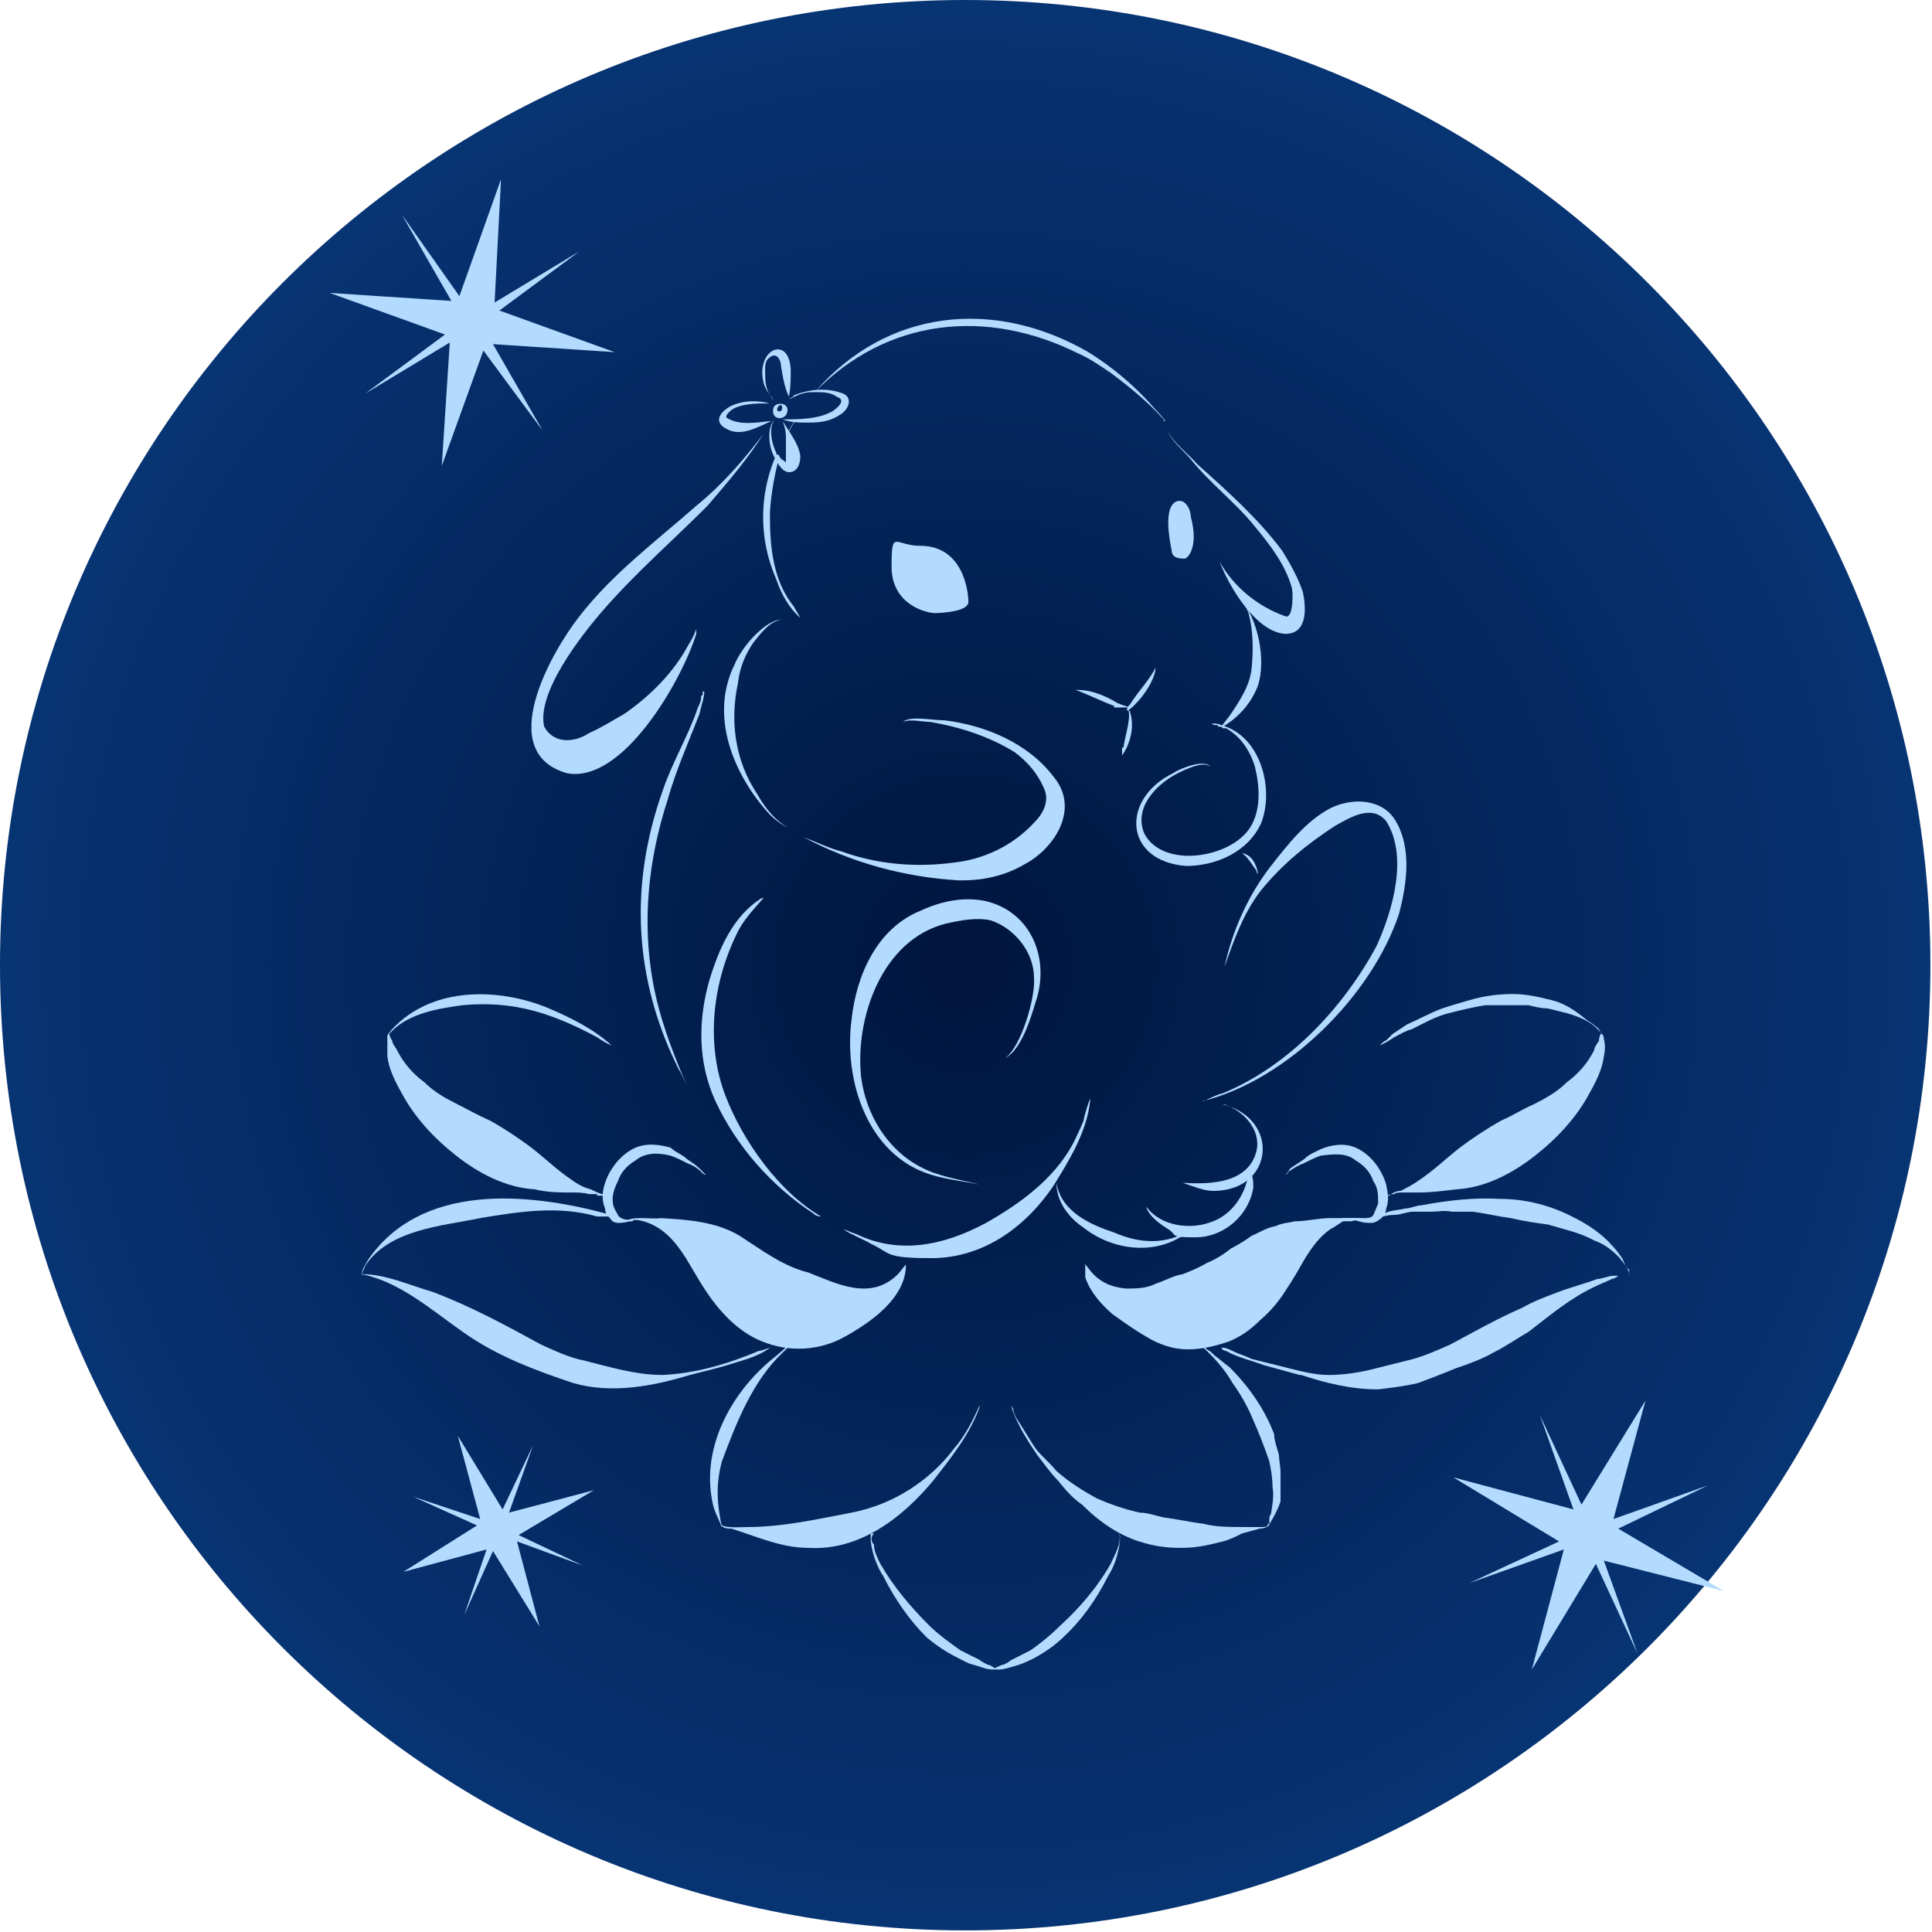
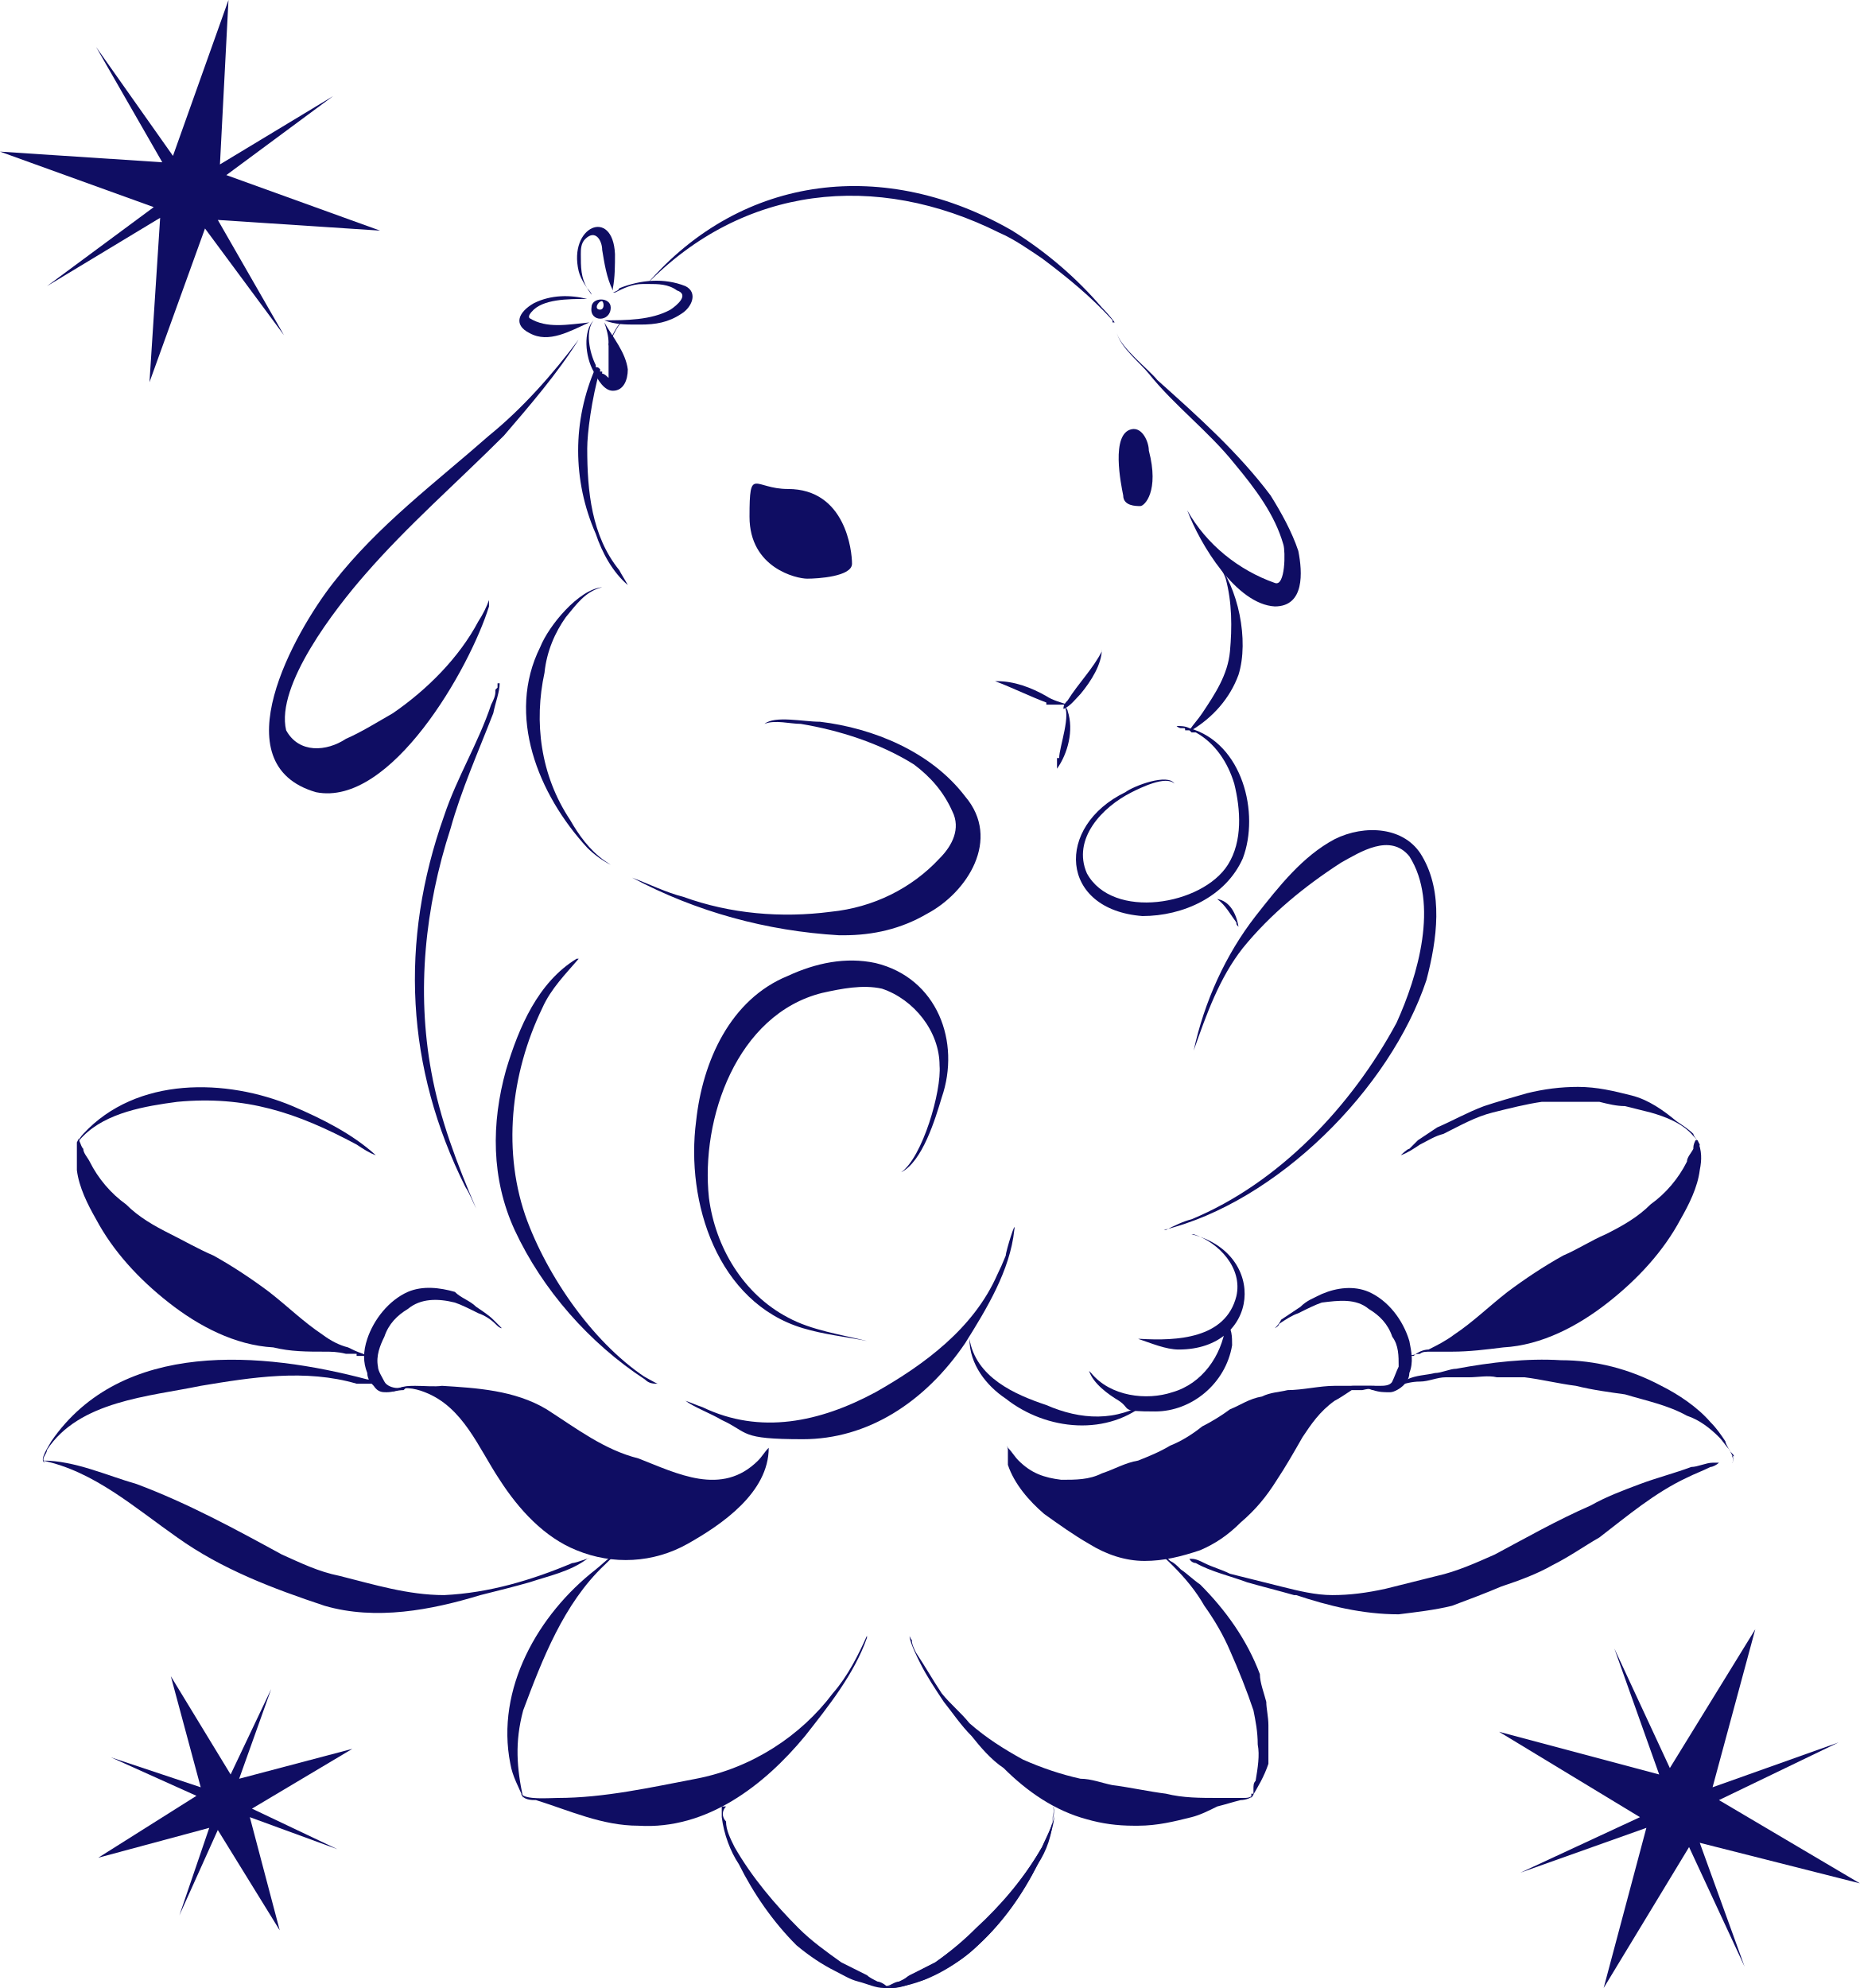
- <svg xmlns="http://www.w3.org/2000/svg" id="Layer_2" version="1.1" viewBox="0 0 120.7 120.7">
-   <defs>
-     <style>
-       .st0 {
-         fill: url(#radial-gradient);
-       }
- 
-       .st1 {
-         fill: #b3dbff;
-       }
-     </style>
-     <radialGradient id="radial-gradient" cx="60.3" cy="61.7" fx="60.3" fy="61.7" r="60.3" gradientTransform="translate(0 122) scale(1 -1)" gradientUnits="userSpaceOnUse">
-       <stop offset="0" stop-color="#00153f" />
-       <stop offset="1" stop-color="#073473" />
-     </radialGradient>
-   </defs>
-   <g id="Layer_1-2">
-     <circle class="st0" cx="60.3" cy="60.3" r="60.3" />
-     <g>
-       <path class="st1" d="M62.2,104.3c0,0-.2,0-.2,0-.4,0-.8-.2-1.2-.3-.4-.1-.7-.3-1.1-.5-.6-.3-1.2-.7-1.8-1.2-1.1-1.1-2-2.4-2.7-3.8-.4-.6-.7-1.4-.8-2.2,0-.1,0-.3,0-.5,0,0,.1,0,.2,0h0c-.2.2-.2.5,0,.7,0,.4.2.8.4,1.2.8,1.4,1.9,2.7,3,3.8.6.6,1.3,1.1,2,1.6.4.2.8.4,1.2.6.1.1.3.2.5.3.1,0,.3.1.4.2,0,0,0,0,0,0,.1,0,.2,0,.2,0,0,0,.2-.1.4-.2.2,0,.3-.2.5-.3.4-.2.8-.4,1.2-.6.7-.5,1.3-1,1.9-1.6,1.2-1.1,2.3-2.4,3.1-3.8.2-.4.4-.8.5-1.2,0-.2.1-.5,0-.7h0s0,0,0,0c.1.2,0,.4,0,.5,0,.8-.3,1.6-.7,2.2-.7,1.4-1.6,2.7-2.8,3.8-.5.5-1.1.9-1.7,1.2-.4.2-.7.4-1.1.5-.4.1-.8.3-1.2.3,0,0-.1,0-.2,0" />
-       <path class="st1" d="M62.4,104.3c3.1-.4,5.4-3.1,6.8-5.8.3-.6,1-2.1.7-2.7,0,0,0,0,0,0-.2-.1,0,0,0,0,.3.4-.3,1.4-.5,1.9-1.2,2.1-3,4-5,5.4-.6.3-1.1.6-1.7.9-.2,0-.4.2-.6.2,0,0,.3,0,.3,0" />
-       <path class="st1" d="M79.3,95.2c0,0,0-.1,0-.2,0-.2,0-.3.1-.4.1-.6.2-1.2.1-1.7,0-.6-.1-1.1-.2-1.6-.3-.9-.7-1.9-1.1-2.8-.3-.7-.7-1.4-1.2-2.1-.4-.7-.9-1.3-1.5-1.9-.3-.3-.6-.6-1-.7,0,0,0,0-.1,0h0c.2,0,.4,0,.6.2.1,0,.3.2.4.3.2.1.3.2.5.4.3.2.6.5.9.7,1.2,1.2,2.2,2.6,2.8,4.2,0,.4.2.9.3,1.3,0,.3.1.7.1,1.1,0,.6,0,1.2,0,1.8-.2.6-.5,1.1-.8,1.6,0,0,0-.2,0-.2" />
-       <path class="st1" d="M44.5,93.8c-.7-3.5,1.3-7,4-9.1.5-.4.9-.9,1.5-.9-.4,0-.8.4-1.1.7-1.9,1.8-2.9,4.4-3.8,6.8-.4,1.5-.3,2.7,0,4.1-.2-.5-.5-1-.6-1.6" />
-       <path class="st1" d="M71.5,96.4c-1.5-.4-2.8-1.3-3.9-2.4-.6-.4-1.1-1-1.5-1.5-.5-.5-.9-1.1-1.3-1.6-.4-.6-.8-1.2-1.1-1.8-.2-.4-.4-.8-.5-1.2,0,0,0,0,0-.1,0-.3,0-.1,0,0,0,0,0,.1.1.2,0,.2.1.4.2.6.4.6.8,1.3,1.2,1.9.4.5.9.9,1.3,1.4.8.7,1.6,1.2,2.5,1.7.9.4,1.8.7,2.7.9.5,0,1,.2,1.5.3.8.1,1.7.3,2.5.4.8.2,1.6.2,2.5.2.4,0,.8,0,1.1,0,.2,0,.4,0,.5-.2,0,0,0-.1,0,0,0,.2-.4.3-.6.3-.4.1-.7.2-1.1.3-.4.2-.8.4-1.2.5-.8.2-1.6.4-2.5.4,0,0-.2,0-.2,0-.8,0-1.5-.1-2.2-.3" />
-       <path class="st1" d="M50.5,96.7c-1.7,0-3.2-.7-4.8-1.2-.2,0-.6,0-.7-.3.2.3,1.3.2,1.7.2,2.2,0,4.4-.5,6.5-.9,2.6-.5,4.9-2,6.4-4,.7-.8,1.2-1.8,1.6-2.7,0-.1,0-.3,0,0,0,0,0,0,0,.1-.6,1.7-1.8,3.2-2.9,4.6-1.9,2.3-4.6,4.4-7.8,4.2" />
-       <path class="st1" d="M71.6,83.5c-.7-.4-1.4-.9-2.1-1.4-.7-.6-1.4-1.4-1.7-2.3,0-.2,0-.4,0-.6,0,0,0,0,0-.1,0-.1-.1-.3,0-.1.2.2.3.4.5.6.6.6,1.2.8,2,.9.7,0,1.3,0,1.9-.3.6-.2,1.1-.5,1.7-.6.5-.2,1-.4,1.5-.7.5-.2,1-.5,1.5-.9.4-.2.9-.5,1.3-.8.5-.2.9-.5,1.5-.6.4-.2.8-.2,1.2-.3.7,0,1.5-.2,2.2-.2.3,0,.7,0,1,0,.2,0,.5,0,.7,0,.2,0,.4,0,.5.2,0,0,.1,0,.1,0,0,0,0,0,0,0-.3-.1-.6-.1-1,0-.2,0-.3,0-.5,0-.3.2-.6.4-.8.5-.7.5-1.1,1.1-1.5,1.7-.4.7-.8,1.4-1.2,2-.5.8-1,1.4-1.7,2-.6.6-1.2,1-1.9,1.3-.9.3-1.7.5-2.6.5-.9,0-1.8-.3-2.6-.8" />
-       <path class="st1" d="M47.6,83.8c-1.5-.6-2.7-1.9-3.6-3.3-1-1.5-1.7-3.4-3.5-4.1-.5-.2-1.1-.3-1.5,0,.4-.5,1.6-.2,2.3-.3,1.6.1,3.4.2,4.9,1.1,1.4.9,2.7,1.9,4.3,2.3,1.8.7,3.9,1.8,5.6.1.2-.2.3-.4.5-.6.1-.2,0,0,0,0,0,2.1-2.2,3.6-3.8,4.5-1.6.9-3.5,1-5.2.3" />
-       <path class="st1" d="M84.9,76.3c-.1,0-.2-.1-.4-.1,0,0-.2,0-.3,0-.1,0-.4-.1-.5,0,0,0,0,0,0,0,0,0,0,0,0,0,.1-.1.2-.1.3-.1.2,0,.3,0,.5,0,.2,0,.4,0,.7,0,.2,0,.5,0,.6-.2.1-.2.2-.5.3-.7,0-.5,0-1-.3-1.4-.2-.6-.6-1-1.1-1.3-.6-.5-1.4-.4-2.2-.3-.3.1-.7.3-1.1.5-.3.1-.6.3-.9.5,0,0,0,.1-.2.2,0,0,0,0,0,0,0,0,0,0,0,0,.1-.1.2-.2.3-.4.3-.2.6-.4.9-.6.3-.3.6-.4,1-.6.7-.3,1.5-.4,2.2-.1.9.4,1.6,1.3,1.9,2.3.1.5.2,1,0,1.5,0,.3-.2.5-.3.6s-.4.3-.6.3h0c-.3,0-.5,0-.8-.1" />
-       <path class="st1" d="M38.7,76.4c-.2,0-.4,0-.6-.3-.1-.1-.3-.3-.3-.6-.2-.5-.2-1,0-1.6.3-.9,1-1.8,1.9-2.2.7-.3,1.5-.2,2.2,0,.3.3.7.4,1,.7.3.2.6.4.8.6q.2.2.4.4s0,0,0,0c0,0,0,0,0,0-.1,0-.2-.1-.3-.2-.2-.2-.5-.4-.8-.5-.4-.2-.8-.4-1.1-.5-.8-.2-1.6-.2-2.2.3-.5.3-.9.7-1.1,1.3-.2.4-.4.9-.3,1.4,0,.2.2.5.3.7.1.2.4.3.6.3.2,0,.5-.1.7-.1.1,0,.3,0,.5,0,0,0,.2,0,.3,0,0,0,0,0,0,0,0,0,0,0,0,0-.1,0-.4,0-.5,0-.1,0-.2,0-.3,0-.2,0-.3.1-.4.2-.3,0-.5.1-.8.1h0" />
-       <path class="st1" d="M83.6,76.2s0,0,0,0c0,0,0,0,0,0,0,0,0,0,0,0" />
-       <path class="st1" d="M40.7,76.2s0,0,0,0c0,0,0,0,0,0,0,0,0,0,0,0" />
-       <path class="st1" d="M83.7,76.1s0,0,0,0C83.6,76.2,83.7,76.1,83.7,76.1" />
-       <path class="st1" d="M40.7,76.1s0,0,0,0C40.7,76.2,40.7,76.2,40.7,76.1" />
-       <path class="st1" d="M81.2,85.9c-.7-.2-1.5-.4-2.2-.6-.8-.3-1.7-.5-2.4-.9,0,0-.2,0-.3-.2,0,0-.3-.1,0,0,0,0,0,0,.1,0,.2,0,.4.1.6.2.4.2.8.3,1.2.5.8.2,1.6.4,2.4.6.8.2,1.6.4,2.4.4.8,0,1.6-.1,2.5-.3.8-.2,1.6-.4,2.4-.6.9-.2,1.8-.6,2.7-1,1.5-.8,2.9-1.6,4.5-2.3.7-.4,1.5-.7,2.3-1,.8-.3,1.6-.5,2.4-.8.3,0,.7-.2,1-.2.2,0,.3,0,.5,0,.1,0,.2,0,.3,0,0,0,0,0,0,0,.1,0,.1,0,.2,0h0c-.1,0-.3,0-.4,0,0,0-.2,0-.3,0-.1.1-.3.2-.4.2-.4.2-.7.3-1.1.5-1.5.7-2.8,1.8-4.1,2.8-.7.4-1.4.9-2.2,1.3-.7.4-1.5.7-2.4,1-.7.3-1.5.6-2.3.9-.8.2-1.7.3-2.5.4-1.7,0-3.3-.4-4.8-.9" />
-       <path class="st1" d="M35.8,86.4c-2.4-.8-4.8-1.7-6.9-3.2-2-1.4-3.9-3.1-6.3-3.6h0c1.5,0,3,.7,4.4,1.1,2.4.9,4.6,2.1,6.8,3.3.9.4,1.7.8,2.7,1,1.6.4,3.2.9,4.9.9,2.1-.1,4.1-.7,6-1.5.2,0,1.2-.4.7-.2-.8.6-1.8.8-2.7,1.1-.7.2-1.5.4-2.3.6-2.3.7-4.9,1.2-7.3.5" />
-       <path class="st1" d="M101.8,79.4c0-.1-.2-.2-.2-.3-.2-.2-.3-.4-.5-.6-.4-.4-.9-.8-1.5-1-.9-.5-1.9-.7-2.9-1-.7-.1-1.5-.2-2.3-.4-.8-.1-1.6-.3-2.4-.4-.4,0-.9,0-1.3,0-.4-.1-.9,0-1.3,0-.4,0-.8,0-1.1,0-.4,0-.8.2-1.2.2-.4,0-.7.1-1.1.2,0,0,0,0-.1,0-.1,0,0,0,0,0,0,0,.1-.1.2-.2.1,0,.3,0,.4-.1.4-.2.9-.2,1.3-.3.3,0,.7-.2,1-.2,1.6-.3,3.3-.5,4.9-.4,1.6,0,3.2.4,4.7,1.2.8.4,1.7,1,2.3,1.7.3.3.5.6.7.9,0,.2.6.9.3,1,.1,0,.1-.2,0-.3" />
-       <path class="st1" d="M23,78.7c3.3-4.8,9.9-4.2,14.8-2.9.3,0,.5.1.7.2,0,0,0,0,0,0-.4,0-.8,0-1.2,0-2.4-.7-4.9-.3-7.3.1-2.4.5-5.7.7-7.2,3,0,.2-.3.4-.1.6-.3-.1.2-.8.3-1" />
-       <path class="st1" d="M86.4,74.7c.1,0,.3,0,.4,0,.2-.2.5-.3.7-.3.4-.2.8-.4,1.2-.7.9-.6,1.6-1.3,2.5-2,.8-.6,1.7-1.2,2.6-1.7.7-.3,1.3-.7,2-1,.8-.4,1.5-.8,2.1-1.4.7-.5,1.3-1.2,1.7-2,0-.2.2-.4.3-.6,0-.1,0-.2.1-.4,0,0,0,0,0,0s.1,0,.1,0c.2.5.2.9.1,1.4-.1.8-.5,1.6-.9,2.3-.8,1.5-2,2.8-3.4,3.9-1.4,1.1-3.1,2-4.9,2.1-.8.1-1.6.2-2.4.2-.3,0-.7,0-1,0-.2,0-.4,0-.5.1-.2,0-.4.1-.7.1,0,0,0,0,0,0" />
-       <path class="st1" d="M37.3,74.6c-.2,0-.3,0-.5,0-.4-.1-.7-.1-1-.1-.8,0-1.6,0-2.4-.2-1.8-.1-3.5-1-4.9-2.1-1.4-1.1-2.6-2.4-3.4-3.9-.4-.7-.8-1.5-.9-2.3,0-.5,0-.9,0-1.3,0,0,.1-.2.1-.2,0,0,0,.1,0,.1.1.2.1.3.2.4,0,.2.2.4.3.6.4.8,1,1.5,1.7,2,.6.6,1.3,1,2.1,1.4.6.3,1.3.7,2,1,.9.5,1.8,1.1,2.6,1.7.9.7,1.6,1.4,2.5,2,.4.3.8.5,1.2.6.2.1.4.2.7.3,0,0,.2.1.4.1,0,0,0,0,0,0-.3,0-.5,0-.7,0" />
-       <path class="st1" d="M86.4,74.7s0,0,0,0C86.4,74.7,86.4,74.7,86.4,74.7" />
-       <path class="st1" d="M38,74.7s0,0,0,0C38,74.7,38,74.7,38,74.7" />
-       <path class="st1" d="M86.3,74.7s0,0,0,0c0,0,0,0,0,0,0,0,0,0,0,0,0,0,0,0,0,0,0,0,0,0,0,0" />
-       <path class="st1" d="M38.1,74.7s0,0,0,0c0,0,0,0,0,0,0,0,0,0,0,0,0,0,0,0,0,0" />
-       <path class="st1" d="M86.6,65c.1-.1.3-.3.4-.4.3-.2.6-.4.9-.6.7-.3,1.4-.7,2.2-1,.6-.2,1.3-.4,2-.6.8-.2,1.6-.3,2.4-.3.9,0,1.7.2,2.5.4.8.2,1.5.7,2.1,1.2.3.2.6.4.8.6,0,.1.2.3.3.5,0,0,0,0,0,0,0,.1-.1.1-.1.1,0,0,0,0,0,0,0,0,0,0,0-.1,0-.2-.1-.3-.2-.4-.5-.6-1.3-.9-2-1.1-.4-.1-.8-.2-1.2-.3-.4,0-.8-.1-1.2-.2-.9,0-1.8,0-2.7,0-.7.1-1.5.3-2.3.5-.8.2-1.5.6-2.3,1-.4.1-.7.3-1.1.5-.3.2-.6.4-.9.5,0,0,.3-.3.4-.3" />
-       <path class="st1" d="M37.3,64.8c-2.8-1.5-5.2-2.3-8.4-2-1.5.2-3.3.5-4.4,1.6-.1.1-.4.4-.2.5-.2,0,0-.4.2-.6,2.5-2.7,6.7-2.6,9.8-1.3,1.4.6,2.8,1.3,3.9,2.3-.3-.1-.6-.3-.9-.5" />
-       <path class="st1" d="M35.4,48.3c-4.5-1.3-1-7.5.8-9.8,2.1-2.7,4.8-4.7,7.3-6.9,1.6-1.3,3-2.9,4.2-4.5-1,1.6-2.3,3.1-3.5,4.5-2.2,2.2-4.5,4.2-6.5,6.5-1.4,1.6-4.2,5.2-3.7,7.3.6,1.1,1.9,1,2.8.4.7-.3,1.5-.8,2.2-1.2,1.6-1.1,3.1-2.6,4-4.3.2-.3.4-.7.5-1,0,0,0,.2,0,.3-.9,2.9-4.6,9.4-8.1,8.7" />
-       <path class="st1" d="M76.2,35.1c.9,1.6,2.4,2.8,4.1,3.4.5.2.5-1.5.4-1.8-.4-1.4-1.3-2.6-2.3-3.8-1.2-1.5-2.8-2.7-4-4.2-.4-.5-1.3-1.2-1.5-1.9t0,0c.2.7,1.5,1.7,1.9,2.2,1.9,1.7,3.8,3.4,5.3,5.4.5.8,1,1.7,1.3,2.6.2,1,.3,2.6-1.1,2.6-1.8-.1-3.5-2.9-4.1-4.5" />
-       <path class="st1" d="M72.7,26.3h0s0,0,0,0t0-.1s0,0,0,0c-1-1.1-2.1-2-3.3-2.9-.6-.4-1.3-.9-2-1.2-5.8-2.9-12-2.2-16.5,2.4,0,0,0,0,0,0,0,0,0,0,0,0,4.5-5.2,11.2-5.9,17.1-2.5,1.6,1,3,2.2,4.2,3.6,0,0,.4.4.6.7C72.8,26.3,72.7,26.3,72.7,26.3" />
-       <path class="st1" d="M49.1,27.4s0,0,0-.1c0,0,0,0,0,0h0c.2-.5.5-1,.6-1-.2.2-.4.6-.6,1.1t0,0" />
-       <polyline class="st1" points="48.9 27.8 48.9 27.8 48.9 27.8" />
-       <path class="st1" d="M48.5,36.2c-1.1-2.5-1.1-5.3,0-7.8,0,0,0,0,0,0,0,0,0,0,0,0,.1,0,.1,0,.2.1,0,0,0,0,0,0-.4,1.4-.6,3-.6,3.7,0,2,.2,4.1,1.5,5.7.1.2.3.5.4.7-.7-.6-1.2-1.5-1.5-2.4" />
-       <path class="st1" d="M48.1,50.9c-2.3-2.5-3.8-6.2-2.2-9.4.4-1,1.8-2.7,2.9-2.8-.8.2-1.2.8-1.7,1.4-.5.7-.9,1.6-1,2.6-.5,2.3-.2,4.8,1.2,6.9.4.7.9,1.4,1.6,1.9,0,0,.3.2.3.2-.4-.2-.8-.5-1.1-.8" />
-       <path class="st1" d="M54.4,77.7c-.5-.3-1.3-.6-1.7-.9,0,0,0,0,0,0h0c.3.1.5.2.8.3,2.7,1.3,5.5.7,8.1-.7,2.3-1.3,4.6-3,5.7-5.5q.2-.4.4-.9c0-.2.5-1.8.4-1.2-.2,1.9-1.3,3.7-2.3,5.3-1.9,2.8-4.6,4.5-7.6,4.5s-2.5-.3-3.8-.9" />
-       <path class="st1" d="M59.9,55c-3.4-.2-6.7-1.1-9.7-2.7.8.3,1.6.7,2.4.9,2.2.8,4.6,1,6.9.7,2-.2,3.8-1.1,5.1-2.5.6-.6,1-1.4.6-2.2-.4-.9-1-1.6-1.8-2.2-1.6-1-3.5-1.6-5.3-1.9-.5,0-1.2-.2-1.7,0,0,0,0,0,0,0,.5-.4,1.8-.1,2.6-.1,2.5.3,5.2,1.4,6.8,3.5,1.7,2,.1,4.5-1.8,5.5-1.2.7-2.5,1-3.9,1s-.1,0-.2,0" />
-       <path class="st1" d="M74.1,54.1c-3.9-.3-4.1-4.2-.8-5.8.4-.3,2-.9,2.3-.4-.4-.4-1.6.2-2,.4-1.4.7-2.8,2.2-2.1,3.8,1.2,2.2,5.4,1.5,6.6-.4.7-1.1.6-2.6.3-3.8-.3-1-.9-1.9-1.8-2.4,0,0,0,0,0,0-.1,0-.1,0-.2,0,0,0,0,0,0,0,0,0,0,0-.1-.1,0,0-.1,0-.2,0,0-.1,0-.1-.1-.1,0,0,0,0,0,0,0,0-.1,0-.1,0,0,0-.1,0-.2-.1,0,0,0,0,0,0,0,0,0,0,0,0,.2,0,.4,0,.6.1,2.5.7,3.3,4,2.5,6.1-.8,1.8-2.8,2.7-4.7,2.7h0,0Z" />
-       <path class="st1" d="M76.3,45.4c.2-.3.4-.5.6-.8.6-.9,1.2-1.8,1.3-2.9.1-1.1.1-2.3-.2-3.4-.1-.3-.3-.6-.5-.9,0,0,0,0,0,0s0,0,0,0c1.1,1.3,1.6,3.8,1.1,5.4-.4,1.1-1.2,2-2.2,2.6,0,0,0,0,0,0" />
-       <path class="st1" d="M69.6,44.1c-.8-.3-1.6-.7-2.4-1,0,0,0,0-.1,0,0,0,0,0,0,0,0,0,.2,0,.2,0,.8,0,1.6.3,2.3.7.3.2.7.3,1,.4,0,0,.2,0,0,0,0,0,0,0,0,0-.4,0-.7,0-1,0" />
-       <path class="st1" d="M70.6,44c.5-.8,1.2-1.5,1.6-2.3,0,0,0,0,0,0,0-.1,0-.1,0-.1,0,.7-.5,1.5-1,2.1-.2.2-.5.6-.8.7,0-.2.1-.3.2-.4" />
-       <path class="st1" d="M70.2,46.7c0-.5.6-2.1.2-2.5,0,0,0,0,0,0h0s0,0,0,0c0,0,.2.2.2.3.3.9,0,2-.5,2.7,0-.2,0-.3,0-.5" />
-       <path class="st1" d="M75.1,68.8s0,0,.1,0c.4-.2.8-.4,1.2-.5,4.1-1.7,7.5-5.3,9.6-9.2,1-2.2,2-5.6.6-7.8-.9-1.1-2.3-.2-3.2.3-1.7,1.1-3.3,2.4-4.6,4-1.1,1.4-1.7,3.1-2.3,4.8.5-2.3,1.5-4.5,2.9-6.3,1.1-1.4,2.2-2.8,3.7-3.6,1.4-.7,3.3-.6,4.1.8,1,1.7.7,3.9.2,5.8-1.7,5.1-7,10.4-12.3,11.7,0,0,0,0,0,0" />
-       <path class="st1" d="M67.7,76.7c-.9-.6-1.7-1.6-1.7-2.8.3,1.8,2.1,2.6,3.6,3.1,1.6.7,3.3.8,4.8-.2,0,0,.2,0,.2,0,0,0-.2,0-.2,0-1.9,1.7-4.8,1.4-6.7-.1" />
-       <path class="st1" d="M73,76.8c-.5-.3-1.2-.8-1.4-1.4,0,0,0,0,.1.1.9,1.1,2.6,1.3,3.8.9,1.4-.4,2.3-1.7,2.5-3.1,0,0,0-.2,0-.2.3.3.3.7.3,1.1-.3,1.8-1.9,3.1-3.6,3.1S73.6,77.2,73,76.8" />
-       <path class="st1" d="M75.8,74.4c-.6,0-1.3-.3-1.9-.5-.1,0,0,0,.1,0,1.7.1,4,0,4.5-2,.3-1.3-.8-2.5-2-2.9-.2,0-.4,0-.6,0,0,0,0,0,0,0,.2,0,.4,0,.5,0,3.6.9,3.2,5.4-.6,5.4" />
-       <path class="st1" d="M58.2,73.4c-4-1.2-5.5-5.9-5-9.7.3-2.8,1.6-5.7,4.3-6.8,1.3-.6,2.7-.9,4.1-.6,2.9.7,4,3.7,3.1,6.3-.3,1-.9,3-1.9,3.5,1-.7,1.9-3.8,1.8-5,0-1.6-1.2-3.1-2.7-3.6-.9-.2-1.9,0-2.8.2-4,1-5.7,5.9-5.3,9.6.3,2.3,1.6,4.5,3.7,5.6,1.1.6,2.5.8,3.7,1.1-1-.2-2-.3-3-.6" />
-       <path class="st1" d="M42.4,66.8c-2.8-5.6-3.1-11.5-1-17.4.6-1.8,1.6-3.4,2.2-5.2.1-.2.2-.4.2-.6t0,0s0-.1,0-.1c0,0,0,0,0,0,0,0,.1-.1.1-.1,0,0,0-.1,0-.2,0,0,0,0,0,0,0,0,0,0,.1,0,0,.4-.2.9-.3,1.4-.7,1.8-1.5,3.6-2,5.4-1.2,3.7-1.6,7.6-.9,11.4.4,2.2,1.2,4.3,2.1,6.4-.2-.4-.3-.7-.5-1" />
-       <path class="st1" d="M78.5,54.4c-.3-.4-.5-.8-.9-1.1.6.1.9.7,1,1.3C78.5,54.5,78.5,54.5,78.5,54.4" />
-       <path class="st1" d="M47.7,23.9c-.5-2.1,1.6-3,1.7-.8,0,.5,0,1.1-.1,1.6,0,0,0,.1,0,.1-.3-.6-.4-1.3-.5-1.9,0-.4-.3-1-.8-.5-.2.2-.2.5-.2.7,0,.6,0,1.1.3,1.6,0,0,.2.2.2.3-.2-.3-.5-.7-.6-1.1" />
-       <path class="st1" d="M45.4,26.8c-.8-.4-.5-1,.2-1.4.8-.4,1.7-.4,2.5-.2-.9,0-2.1,0-2.6.6,0,0-.2.2-.1.3.8.5,1.8.3,2.8.2-.9.4-1.9,1-2.8.5" />
-       <path class="st1" d="M48.4,28.6c-.4-.7-.5-1.9,0-2.4-.4.5-.2,1.5.1,2.1,0,0,0,0,0,0,0,0,0,0,0,0,0,0,0,.1,0,.1.1,0,.1,0,.2.1,0,0,0,0,0,.1,0,0,0,0,.1,0,0,0,0,0,0,.1h0c.1,0,.2.1.3.2,0,0,0,0,0,0,0-.1,0-.2,0-.2,0-.5,0-.9,0-1.3,0,0,0,0,0-.1,0,0,0,0,0,0,0,0,0,0,0,0,0-.4-.1-.7-.2-1,.4.7,1,1.4,1.1,2.2,0,.5-.2,1-.7,1-.4,0-.7-.5-.9-.9" />
-       <path class="st1" d="M50.4,26.4c-.5,0-1,0-1.5-.2,1,0,2.2,0,3.1-.5.3-.2.9-.7.3-.9-.4-.3-.9-.3-1.3-.3h0s0,0-.1,0c0,0,0,0,0,0-.1,0-.1,0-.2,0-.5,0-.9.2-1.3.4,0,0,0,0,0,0,0,0,0,0,0,0-.1,0-.1,0-.1,0,0,0,0,0,0,0,0,0,0,0,0,0,0,0,.3-.1.3-.2,1-.4,2.1-.5,3.1-.1.6.3.3,1-.2,1.3-.6.4-1.2.5-1.9.5s-.1,0-.2,0" />
-       <path class="st1" d="M48.3,25.6c0-.5.9-.5.9,0C49.2,26.3,48.2,26.3,48.3,25.6M48.8,25.3c-.2,0-.4.4-.1.4C48.9,25.7,48.9,25.4,48.8,25.3" />
-       <path class="st1" d="M50.8,75.8c-2.6-1.7-4.8-4.2-6.1-7-1.1-2.4-1.1-5-.4-7.5.6-2,1.5-4.1,3.3-5.2,0,0,.1,0,.1,0-.6.7-1.3,1.4-1.7,2.3-1.5,3.1-1.9,6.8-.7,10,1.1,2.9,3.4,6.1,6,7.6q2.7,1.6,0,0s0,0,.1,0c-.2,0-.4,0-.6-.2" />
-       <path class="st1" d="M57.5,34.1c2.7,0,3,2.9,3,3.5s-1.6.7-2.1.7-2.7-.5-2.7-2.9.2-1.3,1.8-1.3" />
-       <path class="st1" d="M73.6,31.3c-1,.2-.5,2.6-.4,3.1,0,.5.6.5.8.5s.9-.7.4-2.6c0-.4-.3-1.1-.8-1" />
-       <polygon class="st1" points="100.2 97.5 107.7 99.4 101.1 95.5 106.7 92.8 100.8 94.9 102.8 87.5 98.8 94 96.2 88.4 98.3 94.3 90.8 92.3 97.4 96.3 91.8 98.9 97.7 96.8 95.7 104.3 99.7 97.7 102.3 103.3 100.2 97.5" />
-       <polygon class="st1" points="28.1 21.4 27.6 29.1 30.2 21.9 33.9 26.9 30.8 21.5 38.4 22 31.2 19.4 36.2 15.7 30.9 18.9 31.3 11.2 28.7 18.5 25.1 13.4 28.2 18.8 20.6 18.3 27.8 20.9 22.8 24.6 28.1 21.4" />
-       <polygon class="st1" points="32.4 95.9 37.1 93.1 31.8 94.5 33.3 90.3 31.4 94.3 28.6 89.7 30 94.9 25.8 93.5 29.8 95.3 25.2 98.2 30.4 96.8 29 100.9 30.8 96.9 33.7 101.6 32.3 96.3 36.4 97.8 32.4 95.9" />
+ <svg xmlns="http://www.w3.org/2000/svg" id="Layer_2" data-name="Layer 2" width="87.1" height="93.1" viewBox="0 0 87.1 93.1">
+   <g id="Layer_2-2" data-name="Layer 2">
+     <g id="Layer_1-2" data-name="Layer 1-2">
+       <g>
+         <path d="M41.6,93.1h-.2c-.4,0-.8-.2-1.2-.3-.4-.1-.7-.3-1.1-.5q-.9-.45-1.8-1.2c-1.1-1.1-2-2.4-2.7-3.8-.4-.6-.7-1.4-.8-2.2v-.5h.2c-.2.2-.2.5,0,.7,0,.4.2.8.4,1.2.8,1.4,1.9,2.7,3,3.8.6.6,1.3,1.1,2,1.6q.6.3,1.2.6c.1.1.3.2.5.3.1,0,.3.1.4.2h.2l.4-.2c.2,0,.3-.2.5-.3q.6-.3,1.2-.6c.7-.5,1.3-1,1.9-1.6,1.2-1.1,2.3-2.4,3.1-3.8.2-.4.4-.8.5-1.2,0-.2.1-.5,0-.7h0c.1.2,0,.4,0,.5,0,.8-.3,1.6-.7,2.2-.7,1.4-1.6,2.7-2.8,3.8-.5.5-1.1.9-1.7,1.2-.4.2-.7.4-1.1.5s-.8.3-1.2.3h-.2" fill="#0f0d63" />
+         <path d="M41.8,93.1c3.1-.4,5.4-3.1,6.8-5.8.3-.6,1-2.1.7-2.7h0c-.2-.1,0,0,0,0,.3.4-.3,1.4-.5,1.9-1.2,2.1-3,4-5,5.4-.6.3-1.1.6-1.7.9-.2,0-.4.2-.6.2h.3" fill="#0f0d63" />
+         <path d="M58.7,84v-.2c0-.2,0-.3.1-.4.1-.6.2-1.2.1-1.7,0-.6-.1-1.1-.2-1.6-.3-.9-.7-1.9-1.1-2.8q-.45-1.05-1.2-2.1c-.4-.7-.9-1.3-1.5-1.9-.3-.3-.6-.6-1-.7h-.1c.2,0,.4,0,.6.2.1,0,.3.2.4.3.2.1.3.2.5.4.3.2.6.5.9.7,1.2,1.2,2.2,2.6,2.8,4.2,0,.4.2.9.3,1.3,0,.3.1.7.1,1.1v1.8c-.2.6-.5,1.1-.8,1.6v-.2" fill="#0f0d63" />
+         <path d="M23.9,82.6c-.7-3.5,1.3-7,4-9.1.5-.4.9-.9,1.5-.9-.4,0-.8.4-1.1.7-1.9,1.8-2.9,4.4-3.8,6.8-.4,1.5-.3,2.7,0,4.1-.2-.5-.5-1-.6-1.6" fill="#0f0d63" />
+         <path d="M50.9,85.2c-1.5-.4-2.8-1.3-3.9-2.4-.6-.4-1.1-1-1.5-1.5-.5-.5-.9-1.1-1.3-1.6-.4-.6-.8-1.2-1.1-1.8-.2-.4-.4-.8-.5-1.2v-.1c0-.3,0-.1,0,0,0,0,0,.1.1.2,0,.2.1.4.2.6.4.6.8,1.3,1.2,1.9.4.5.9.9,1.3,1.4.8.7,1.6,1.2,2.5,1.7q1.35.6,2.7.9c.5,0,1,.2,1.5.3.8.1,1.7.3,2.5.4.8.2,1.6.2,2.5.2h1.1c.2,0,.4,0,.5-.2,0,0,0-.1,0,0,0,.2-.4.3-.6.3-.4.1-.7.2-1.1.3-.4.2-.8.4-1.2.5-.8.2-1.6.4-2.5.4h-.2c-.8,0-1.5-.1-2.2-.3" fill="#0f0d63" />
+         <path d="M29.9,85.5c-1.7,0-3.2-.7-4.8-1.2-.2,0-.6,0-.7-.3.2.3,1.3.2,1.7.2,2.2,0,4.4-.5,6.5-.9,2.6-.5,4.9-2,6.4-4,.7-.8,1.2-1.8,1.6-2.7,0-.1,0-.3,0,0v.1c-.6,1.7-1.8,3.2-2.9,4.6-1.9,2.3-4.6,4.4-7.8,4.2" fill="#0f0d63" />
+         <path d="M51,72.3c-.7-.4-1.4-.9-2.1-1.4-.7-.6-1.4-1.4-1.7-2.3v-.7c0-.1-.1-.3,0-.1.2.2.3.4.5.6.6.6,1.2.8,2,.9.7,0,1.3,0,1.9-.3.6-.2,1.1-.5,1.7-.6.5-.2,1-.4,1.5-.7q.75-.3,1.5-.9c.4-.2.9-.5,1.3-.8.5-.2.9-.5,1.5-.6.4-.2.8-.2,1.2-.3.7,0,1.5-.2,2.2-.2h1.7c.2,0,.4,0,.5.2h.1c-.3-.1-.6-.1-1,0h-.5c-.3.2-.6.4-.8.5-.7.5-1.1,1.1-1.5,1.7-.4.7-.8,1.4-1.2,2-.5.8-1,1.4-1.7,2-.6.6-1.2,1-1.9,1.3-.9.3-1.7.5-2.6.5s-1.8-.3-2.6-.8" fill="#0f0d63" />
+         <path d="M27,72.6c-1.5-.6-2.7-1.9-3.6-3.3-1-1.5-1.7-3.4-3.5-4.1-.5-.2-1.1-.3-1.5,0,.4-.5,1.6-.2,2.3-.3,1.6.1,3.4.2,4.9,1.1,1.4.9,2.7,1.9,4.3,2.3,1.8.7,3.9,1.8,5.6.1.2-.2.3-.4.5-.6.1-.2,0,0,0,0,0,2.1-2.2,3.6-3.8,4.5S28.7,73.3,27,72.6" fill="#0f0d63" />
+         <path d="M64.3,65.1c-.1,0-.2-.1-.4-.1h-.3c-.1,0-.4-.1-.5,0h0c.1-.1.2-.1.3-.1h1.2c.2,0,.5,0,.6-.2s.2-.5.3-.7c0-.5,0-1-.3-1.4-.2-.6-.6-1-1.1-1.3-.6-.5-1.4-.4-2.2-.3-.3.1-.7.3-1.1.5-.3.1-.6.3-.9.5,0,0,0,.1-.2.2h0c.1-.1.2-.2.3-.4q.45-.3.9-.6c.3-.3.6-.4,1-.6.7-.3,1.5-.4,2.2-.1.9.4,1.6,1.3,1.9,2.3.1.5.2,1,0,1.5,0,.3-.2.5-.3.6s-.4.3-.6.3h0c-.3,0-.5,0-.8-.1" fill="#0f0d63" />
+         <path d="M18.1,65.2c-.2,0-.4,0-.6-.3-.1-.1-.3-.3-.3-.6-.2-.5-.2-1,0-1.6.3-.9,1-1.8,1.9-2.2.7-.3,1.5-.2,2.2,0,.3.3.7.4,1,.7.3.2.6.4.8.6q.2.2.4.4c.2.2,0,0,0,0h0c-.1,0-.2-.1-.3-.2-.2-.2-.5-.4-.8-.5-.4-.2-.8-.4-1.1-.5-.8-.2-1.6-.2-2.2.3-.5.3-.9.7-1.1,1.3-.2.4-.4.9-.3,1.4,0,.2.2.5.3.7s.4.3.6.3.5-.1.7-.1h.8-.8c-.2,0-.3.1-.4.2-.3,0-.5.1-.8.1h0" fill="#0f0d63" />
+         <path d="M63.1,64.9H63.1C63,65,63.1,64.9,63.1,64.9" fill="#0f0d63" />
+         <path d="M60.6,74.7c-.7-.2-1.5-.4-2.2-.6-.8-.3-1.7-.5-2.4-.9,0,0-.2,0-.3-.2,0,0-.3-.1,0,0h.1c.2,0,.4.1.6.2.4.2.8.3,1.2.5q1.2.3,2.4.6c.8.2,1.6.4,2.4.4s1.6-.1,2.5-.3q1.2-.3,2.4-.6c.9-.2,1.8-.6,2.7-1,1.5-.8,2.9-1.6,4.5-2.3.7-.4,1.5-.7,2.3-1s1.6-.5,2.4-.8c.3,0,.7-.2,1-.2h1-.7c-.1.1-.3.2-.4.2-.4.2-.7.3-1.1.5-1.5.7-2.8,1.8-4.1,2.8-.7.4-1.4.9-2.2,1.3-.7.4-1.5.7-2.4,1-.7.3-1.5.6-2.3.9-.8.2-1.7.3-2.5.4-1.7,0-3.3-.4-4.8-.9" fill="#0f0d63" />
+         <path d="M15.2,75.2c-2.4-.8-4.8-1.7-6.9-3.2-2-1.4-3.9-3.1-6.3-3.6h0c1.5,0,3,.7,4.4,1.1,2.4.9,4.6,2.1,6.8,3.3.9.4,1.7.8,2.7,1,1.6.4,3.2.9,4.9.9,2.1-.1,4.1-.7,6-1.5.2,0,1.2-.4.7-.2-.8.6-1.8.8-2.7,1.1-.7.2-1.5.4-2.3.6-2.3.7-4.9,1.2-7.3.5" fill="#0f0d63" />
+         <path d="M81.2,68.2c0-.1-.2-.2-.2-.3-.2-.2-.3-.4-.5-.6-.4-.4-.9-.8-1.5-1-.9-.5-1.9-.7-2.9-1-.7-.1-1.5-.2-2.3-.4-.8-.1-1.6-.3-2.4-.4h-1.3c-.4-.1-.9,0-1.3,0h-1.1c-.4,0-.8.2-1.2.2s-.7.1-1.1.2h-.1c-.1,0,0,0,0,0l.2-.2c.1,0,.3,0,.4-.1.4-.2.9-.2,1.3-.3.3,0,.7-.2,1-.2,1.6-.3,3.3-.5,4.9-.4,1.6,0,3.2.4,4.7,1.2.8.4,1.7,1,2.3,1.7.3.3.5.6.7.9,0,.2.6.9.3,1,.1,0,.1-.2,0-.3" fill="#0f0d63" />
+         <path d="M2.4,67.5c3.3-4.8,9.9-4.2,14.8-2.9.3,0,.5.1.7.2h-1.2c-2.4-.7-4.9-.3-7.3.1-2.4.5-5.7.7-7.2,3,0,.2-.3.4-.1.6-.3-.1.2-.8.3-1" fill="#0f0d63" />
+         <path d="M65.8,63.5h.4c.2-.2.5-.3.7-.3.4-.2.8-.4,1.2-.7.9-.6,1.6-1.3,2.5-2,.8-.6,1.7-1.2,2.6-1.7.7-.3,1.3-.7,2-1,.8-.4,1.5-.8,2.1-1.4.7-.5,1.3-1.2,1.7-2,0-.2.2-.4.3-.6,0-.1,0-.2.1-.4h.1c.2.5.2.9.1,1.4-.1.8-.5,1.6-.9,2.3-.8,1.5-2,2.8-3.4,3.9s-3.1,2-4.9,2.1c-.8.1-1.6.2-2.4.2h-1c-.2,0-.4,0-.5.1-.2,0-.4.1-.7.1h0" fill="#0f0d63" />
+         <path d="M16.7,63.4h-.5c-.4-.1-.7-.1-1-.1-.8,0-1.6,0-2.4-.2-1.8-.1-3.5-1-4.9-2.1s-2.6-2.4-3.4-3.9c-.4-.7-.8-1.5-.9-2.3v-1.3l.1-.2v.1c.1.2.1.3.2.4,0,.2.2.4.3.6.4.8,1,1.5,1.7,2,.6.6,1.3,1,2.1,1.4.6.3,1.3.7,2,1,.9.5,1.8,1.1,2.6,1.7.9.7,1.6,1.4,2.5,2q.6.45,1.2.6c.2.1.4.2.7.3,0,0,.2.1.4.1h-.7" fill="#0f0d63" />
+         <path d="M66,53.8l.4-.4q.45-.3.9-.6c.7-.3,1.4-.7,2.2-1,.6-.2,1.3-.4,2-.6q1.2-.3,2.4-.3c.9,0,1.7.2,2.5.4s1.5.7,2.1,1.2c.3.2.6.4.8.6,0,.1.2.3.3.5h0c0,.1-.1.1-.1.1h0v-.1c0-.2-.1-.3-.2-.4-.5-.6-1.3-.9-2-1.1q-.6-.15-1.2-.3c-.4,0-.8-.1-1.2-.2h-2.7c-.7.1-1.5.3-2.3.5s-1.5.6-2.3,1c-.4.1-.7.3-1.1.5-.3.2-.6.4-.9.5,0,0,.3-.3.4-.3" fill="#0f0d63" />
+         <path d="M16.7,53.6c-2.8-1.5-5.2-2.3-8.4-2-1.5.2-3.3.5-4.4,1.6-.1.1-.4.4-.2.5-.2,0,0-.4.2-.6,2.5-2.7,6.7-2.6,9.8-1.3,1.4.6,2.8,1.3,3.9,2.3C17.3,54,17,53.8,16.7,53.6" fill="#0f0d63" />
+         <path d="M14.8,37.1c-4.5-1.3-1-7.5.8-9.8,2.1-2.7,4.8-4.7,7.3-6.9,1.6-1.3,3-2.9,4.2-4.5-1,1.6-2.3,3.1-3.5,4.5-2.2,2.2-4.5,4.2-6.5,6.5-1.4,1.6-4.2,5.2-3.7,7.3.6,1.1,1.9,1,2.8.4.7-.3,1.5-.8,2.2-1.2,1.6-1.1,3.1-2.6,4-4.3.2-.3.4-.7.5-1v.3C22,31.3,18.3,37.8,14.8,37.1" fill="#0f0d63" />
+         <path d="M55.6,23.9c.9,1.6,2.4,2.8,4.1,3.4.5.2.5-1.5.4-1.8-.4-1.4-1.3-2.6-2.3-3.8-1.2-1.5-2.8-2.7-4-4.2-.4-.5-1.3-1.2-1.5-1.9q-.2-.7,0,0c.2.7,1.5,1.7,1.9,2.2,1.9,1.7,3.8,3.4,5.3,5.4.5.8,1,1.7,1.3,2.6.2,1,.3,2.6-1.1,2.6-1.8-.1-3.5-2.9-4.1-4.5" fill="#0f0d63" />
+         <path d="M52.1,15.1H52.1v-.1c0-.1,0,0,0,0-1-1.1-2.1-2-3.3-2.9-.6-.4-1.3-.9-2-1.2-5.8-2.9-12-2.2-16.5,2.4h0c4.5-5.2,11.2-5.9,17.1-2.5q2.4,1.5,4.2,3.6s.4.4.6.7C52.2,15.1,52.1,15.1,52.1,15.1" fill="#0f0d63" />
+         <path d="M28.5,16.2v-.1h0c.2-.5.5-1,.6-1C28.9,15.3,28.7,15.7,28.5,16.2Q28.3,16.7,28.5,16.2" fill="#0f0d63" />
+         <path d="M27.9,25c-1.1-2.5-1.1-5.3,0-7.8h0c.1,0,.1,0,.2.1h0c-.4,1.4-.6,3-.6,3.7,0,2,.2,4.1,1.5,5.7.1.2.3.5.4.7-.7-.6-1.2-1.5-1.5-2.4" fill="#0f0d63" />
+         <path d="M27.5,39.7c-2.3-2.5-3.8-6.2-2.2-9.4.4-1,1.8-2.7,2.9-2.8-.8.2-1.2.8-1.7,1.4-.5.7-.9,1.6-1,2.6-.5,2.3-.2,4.8,1.2,6.9.4.7.9,1.4,1.6,1.9l.3.2c-.4-.2-.8-.5-1.1-.8" fill="#0f0d63" />
+         <path d="M33.8,66.5c-.5-.3-1.3-.6-1.7-.9h0c.3.1.5.2.8.3,2.7,1.3,5.5.7,8.1-.7,2.3-1.3,4.6-3,5.7-5.5q.2-.4.4-.9c0-.2.5-1.8.4-1.2-.2,1.9-1.3,3.7-2.3,5.3-1.9,2.8-4.6,4.5-7.6,4.5s-2.5-.3-3.8-.9" fill="#0f0d63" />
+         <path d="M39.3,43.8c-3.4-.2-6.7-1.1-9.7-2.7.8.3,1.6.7,2.4.9,2.2.8,4.6,1,6.9.7,2-.2,3.8-1.1,5.1-2.5.6-.6,1-1.4.6-2.2-.4-.9-1-1.6-1.8-2.2-1.6-1-3.5-1.6-5.3-1.9-.5,0-1.2-.2-1.7,0h0c.5-.4,1.8-.1,2.6-.1,2.5.3,5.2,1.4,6.8,3.5,1.7,2,.1,4.5-1.8,5.5-1.2.7-2.5,1-3.9,1s-.1,0-.2,0" fill="#0f0d63" />
+         <path d="M53.5,42.9c-3.9-.3-4.1-4.2-.8-5.8.4-.3,2-.9,2.3-.4-.4-.4-1.6.2-2,.4-1.4.7-2.8,2.2-2.1,3.8,1.2,2.2,5.4,1.5,6.6-.4.7-1.1.6-2.6.3-3.8-.3-1-.9-1.9-1.8-2.4h-.2l-.1-.1h-.2c0-.1,0-.1-.1-.1h-.1s-.1,0-.2-.1h0c.2,0,.4,0,.6.1,2.5.7,3.3,4,2.5,6.1-.8,1.8-2.8,2.7-4.7,2.7H53.5Z" fill="#0f0d63" />
+         <path d="M55.7,34.2c.2-.3.4-.5.6-.8.6-.9,1.2-1.8,1.3-2.9.1-1.1.1-2.3-.2-3.4-.1-.3-.3-.6-.5-.9h0c1.1,1.3,1.6,3.8,1.1,5.4-.4,1.1-1.2,2-2.2,2.6h0" fill="#0f0d63" />
+         <path d="M49,32.9c-.8-.3-1.6-.7-2.4-1h-.1.2c.8,0,1.6.3,2.3.7.3.2.7.3,1,.4,0,0,.2,0,0,0h-1" fill="#0f0d63" />
+         <path d="M50,32.8c.5-.8,1.2-1.5,1.6-2.3h0v-.1c0,.7-.5,1.5-1,2.1-.2.2-.5.6-.8.7,0-.2.1-.3.2-.4" fill="#0f0d63" />
+         <path d="M49.6,35.5c0-.5.6-2.1.2-2.5h0s.2.2.2.3c.3.9,0,2-.5,2.7v-.5" fill="#0f0d63" />
+         <path d="M54.5,57.6h.1c.4-.2.8-.4,1.2-.5,4.1-1.7,7.5-5.3,9.6-9.2,1-2.2,2-5.6.6-7.8-.9-1.1-2.3-.2-3.2.3-1.7,1.1-3.3,2.4-4.6,4-1.1,1.4-1.7,3.1-2.3,4.8.5-2.3,1.5-4.5,2.9-6.3,1.1-1.4,2.2-2.8,3.7-3.6,1.4-.7,3.3-.6,4.1.8,1,1.7.7,3.9.2,5.8-1.7,5.1-7,10.4-12.3,11.7h0" fill="#0f0d63" />
+         <path d="M47.1,65.5c-.9-.6-1.7-1.6-1.7-2.8.3,1.8,2.1,2.6,3.6,3.1,1.6.7,3.3.8,4.8-.2h.2-.2c-1.9,1.7-4.8,1.4-6.7-.1" fill="#0f0d63" />
+         <path d="M52.4,65.6c-.5-.3-1.2-.8-1.4-1.4l.1.1c.9,1.1,2.6,1.3,3.8.9,1.4-.4,2.3-1.7,2.5-3.1v-.2c.3.3.3.7.3,1.1-.3,1.8-1.9,3.1-3.6,3.1S53,66,52.4,65.6" fill="#0f0d63" />
+         <path d="M55.2,63.2c-.6,0-1.3-.3-1.9-.5-.1,0,0,0,.1,0,1.7.1,4,0,4.5-2,.3-1.3-.8-2.5-2-2.9h-.6.5C59.4,58.7,59,63.2,55.2,63.2" fill="#0f0d63" />
+         <path d="M37.6,62.2c-4-1.2-5.5-5.9-5-9.7.3-2.8,1.6-5.7,4.3-6.8,1.3-.6,2.7-.9,4.1-.6,2.9.7,4,3.7,3.1,6.3-.3,1-.9,3-1.9,3.5,1-.7,1.9-3.8,1.8-5,0-1.6-1.2-3.1-2.7-3.6-.9-.2-1.9,0-2.8.2-4,1-5.7,5.9-5.3,9.6.3,2.3,1.6,4.5,3.7,5.6,1.1.6,2.5.8,3.7,1.1-1-.2-2-.3-3-.6" fill="#0f0d63" />
+         <path d="M21.8,55.6c-2.8-5.6-3.1-11.5-1-17.4.6-1.8,1.6-3.4,2.2-5.2.1-.2.2-.4.2-.6q0-.2,0,0c0,.2,0-.1,0-.1h0l.1-.1v-.2h.1c0,.4-.2.9-.3,1.4-.7,1.8-1.5,3.6-2,5.4-1.2,3.7-1.6,7.6-.9,11.4.4,2.2,1.2,4.3,2.1,6.4-.2-.4-.3-.7-.5-1" fill="#0f0d63" />
+         <path d="M57.9,43.2c-.3-.4-.5-.8-.9-1.1.6.1.9.7,1,1.3C57.9,43.3,57.9,43.3,57.9,43.2" fill="#0f0d63" />
+         <path d="M27.1,12.7c-.5-2.1,1.6-3,1.7-.8,0,.5,0,1.1-.1,1.6v.1c-.3-.6-.4-1.3-.5-1.9,0-.4-.3-1-.8-.5-.2.2-.2.5-.2.7,0,.6,0,1.1.3,1.6,0,0,.2.2.2.3-.2-.3-.5-.7-.6-1.1" fill="#0f0d63" />
+         <path d="M24.8,15.6c-.8-.4-.5-1,.2-1.4.8-.4,1.7-.4,2.5-.2-.9,0-2.1,0-2.6.6,0,0-.2.2-.1.3.8.5,1.8.3,2.8.2-.9.4-1.9,1-2.8.5" fill="#0f0d63" />
+         <path d="M27.8,17.4c-.4-.7-.5-1.9,0-2.4-.4.5-.2,1.5.1,2.1h0v.1c.1,0,.1,0,.2.1v.1h.1v.1h0c.1,0,.2.1.3.2h0v-1.6h0c0-.4-.1-.7-.2-1,.4.7,1,1.4,1.1,2.2,0,.5-.2,1-.7,1-.4,0-.7-.5-.9-.9" fill="#0f0d63" />
+         <path d="M29.8,15.2c-.5,0-1,0-1.5-.2,1,0,2.2,0,3.1-.5.3-.2.9-.7.3-.9-.4-.3-.9-.3-1.3-.3h-.3c-.5,0-.9.2-1.3.4h-.1s.3-.1.3-.2c1-.4,2.1-.5,3.1-.1.6.3.3,1-.2,1.3-.6.4-1.2.5-1.9.5s-.1,0-.2,0" fill="#0f0d63" />
+         <path d="M27.7,14.4c0-.5.9-.5.9,0C28.6,15.1,27.6,15.1,27.7,14.4M28.2,14.1c-.2,0-.4.4-.1.4C28.3,14.5,28.3,14.2,28.2,14.1" fill="#0f0d63" />
+         <path d="M30.2,64.6c-2.6-1.7-4.8-4.2-6.1-7-1.1-2.4-1.1-5-.4-7.5.6-2,1.5-4.1,3.3-5.2h.1c-.6.7-1.3,1.4-1.7,2.3-1.5,3.1-1.9,6.8-.7,10,1.1,2.9,3.4,6.1,6,7.6q2.7,1.6,0,0c-2.7-1.6,0,0,.1,0-.2,0-.4,0-.6-.2" fill="#0f0d63" />
+         <path d="M36.9,22.9c2.7,0,3,2.9,3,3.5s-1.6.7-2.1.7-2.7-.5-2.7-2.9S35.3,22.9,36.9,22.9" fill="#0f0d63" />
+         <path d="M53,20.1c-1,.2-.5,2.6-.4,3.1,0,.5.6.5.8.5s.9-.7.4-2.6C53.8,20.7,53.5,20,53,20.1" fill="#0f0d63" />
+         <polygon points="79.6 86.3 87.1 88.2 80.5 84.3 86.1 81.6 80.2 83.7 82.2 76.3 78.2 82.8 75.6 77.2 77.7 83.1 70.2 81.1 76.8 85.1 71.2 87.7 77.1 85.6 75.1 93.1 79.1 86.5 81.7 92.1 79.6 86.3" fill="#0f0d63" />
+         <polygon points="7.5 10.2 7 17.9 9.6 10.7 13.3 15.7 10.2 10.3 17.8 10.8 10.6 8.2 15.6 4.5 10.3 7.7 10.7 0 8.1 7.3 4.5 2.2 7.6 7.6 0 7.1 7.2 9.7 2.2 13.4 7.5 10.2" fill="#0f0d63" />
+         <polygon points="11.8 84.7 16.5 81.9 11.2 83.3 12.7 79.1 10.8 83.1 8 78.5 9.4 83.7 5.2 82.3 9.2 84.1 4.6 87 9.8 85.6 8.4 89.7 10.2 85.7 13.1 90.4 11.7 85.1 15.8 86.6 11.8 84.7" fill="#0f0d63" />
+       </g>
    </g>
  </g>
</svg>
